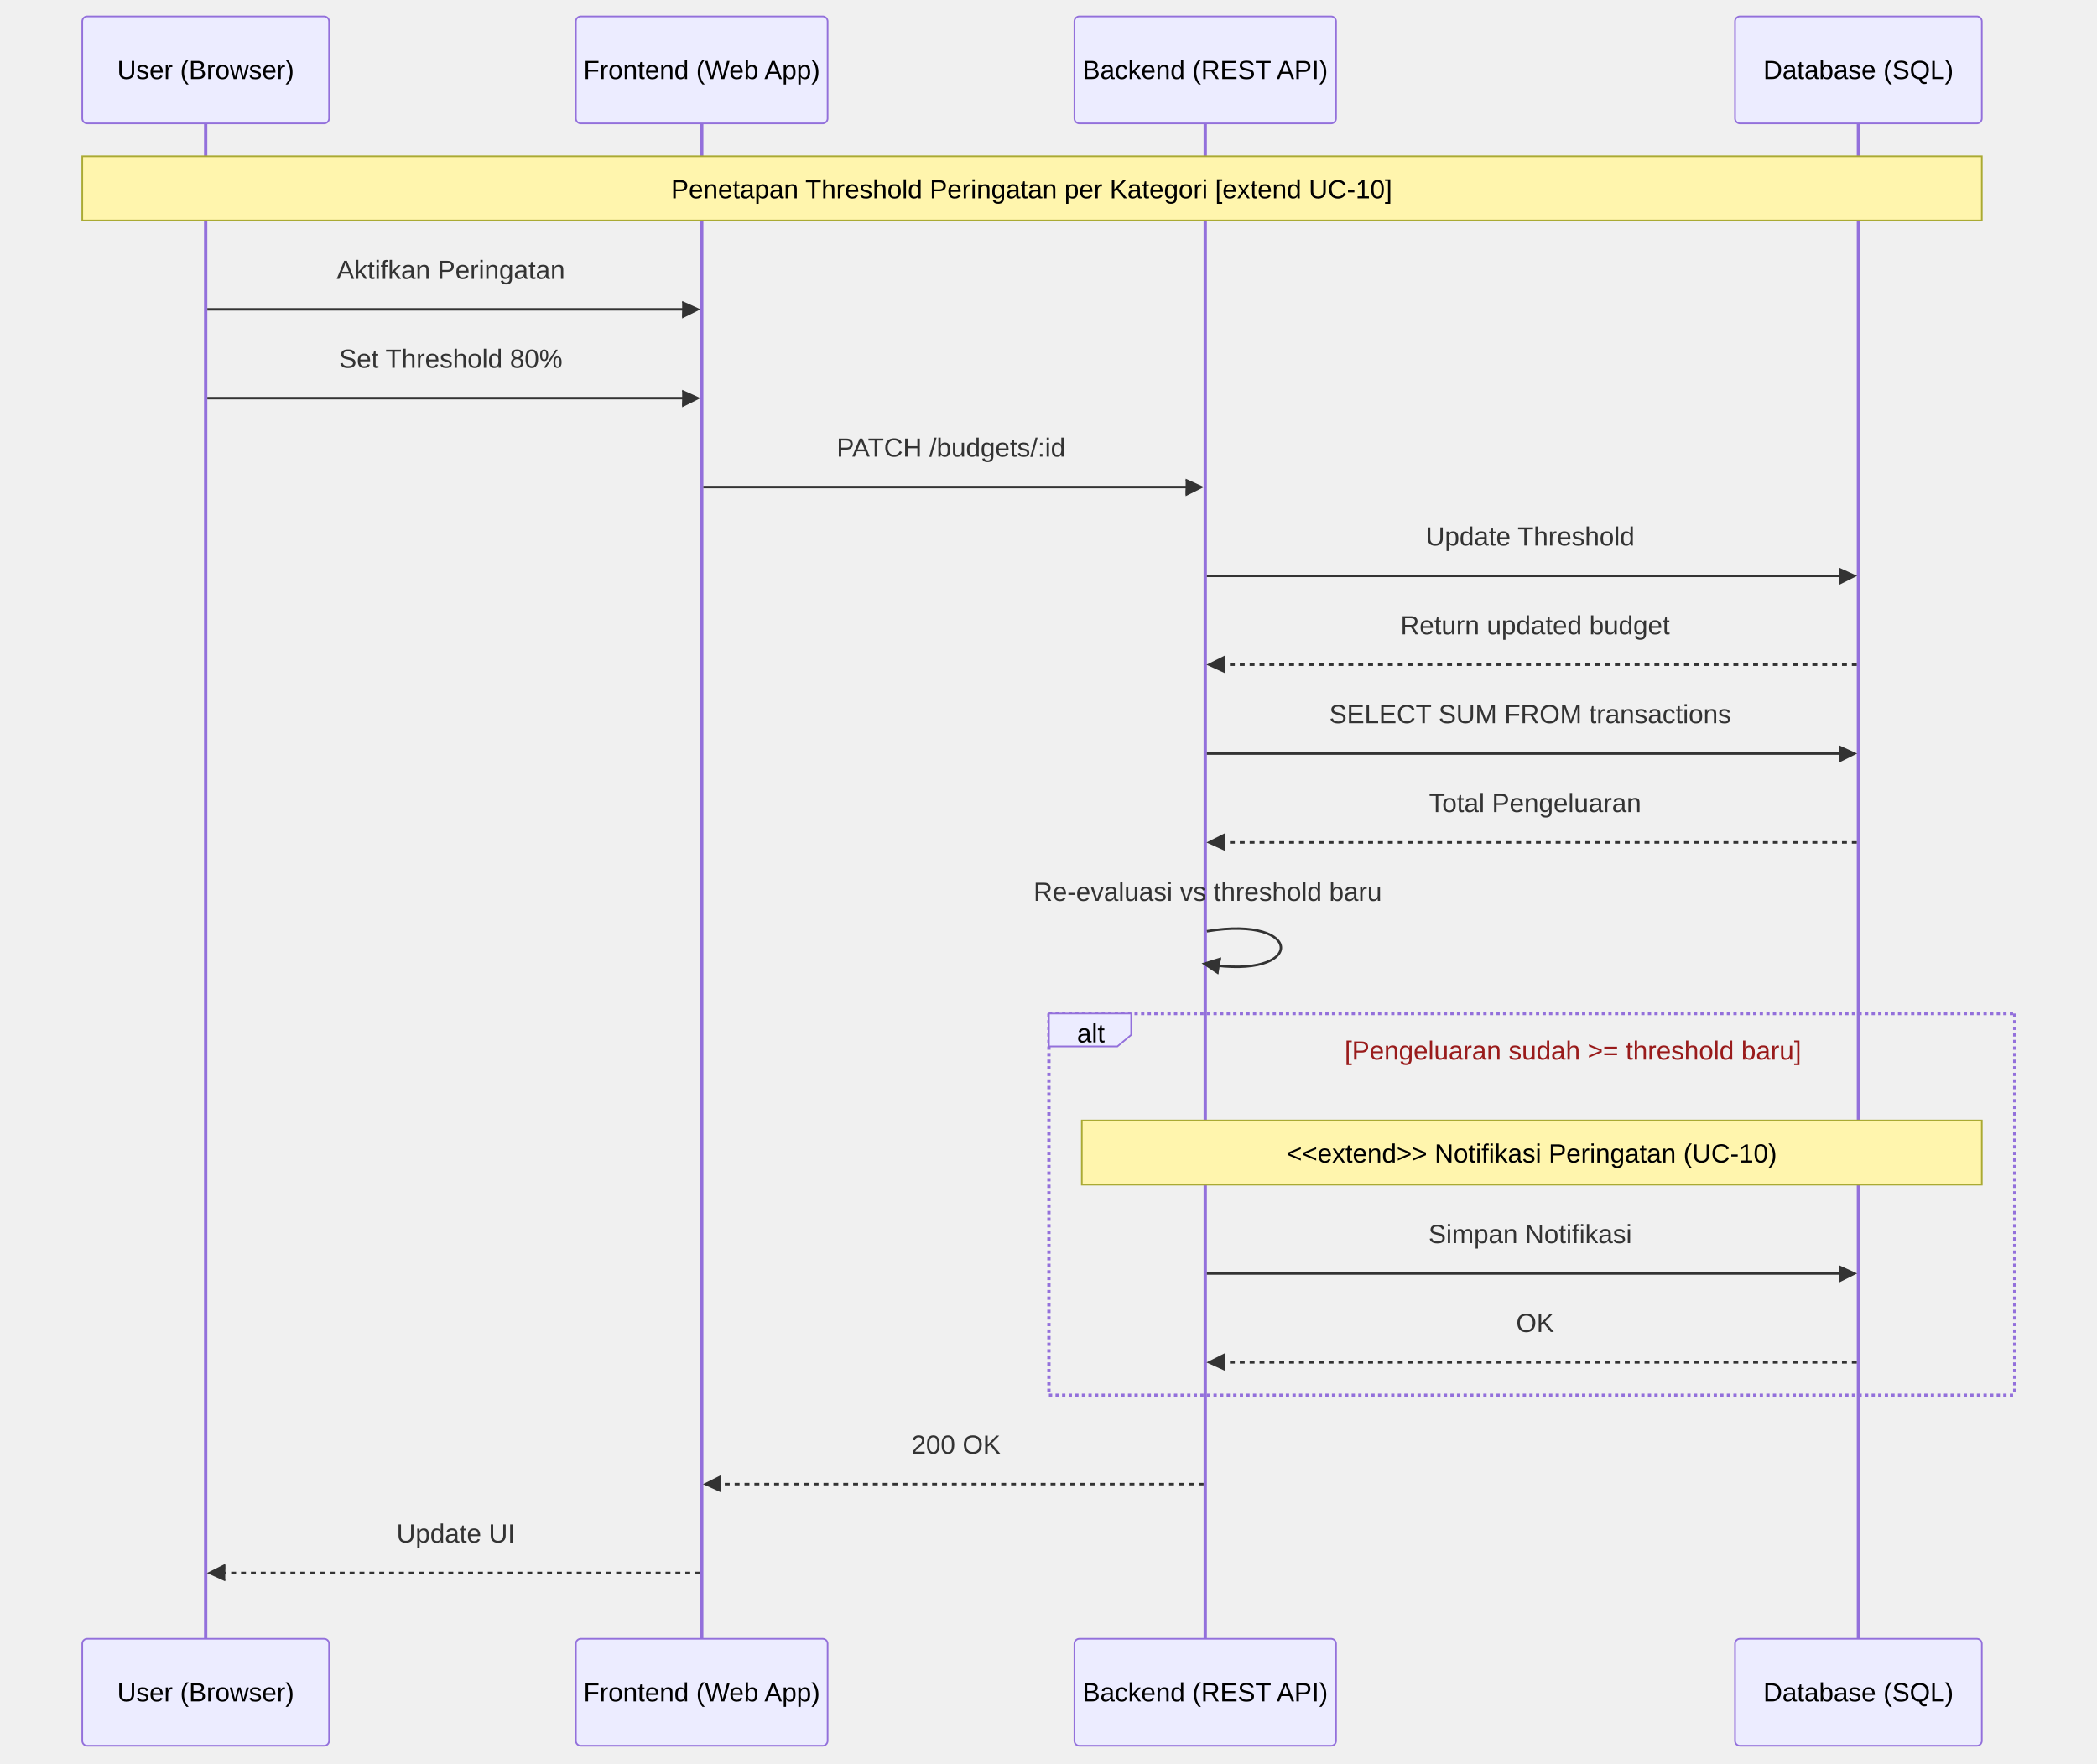
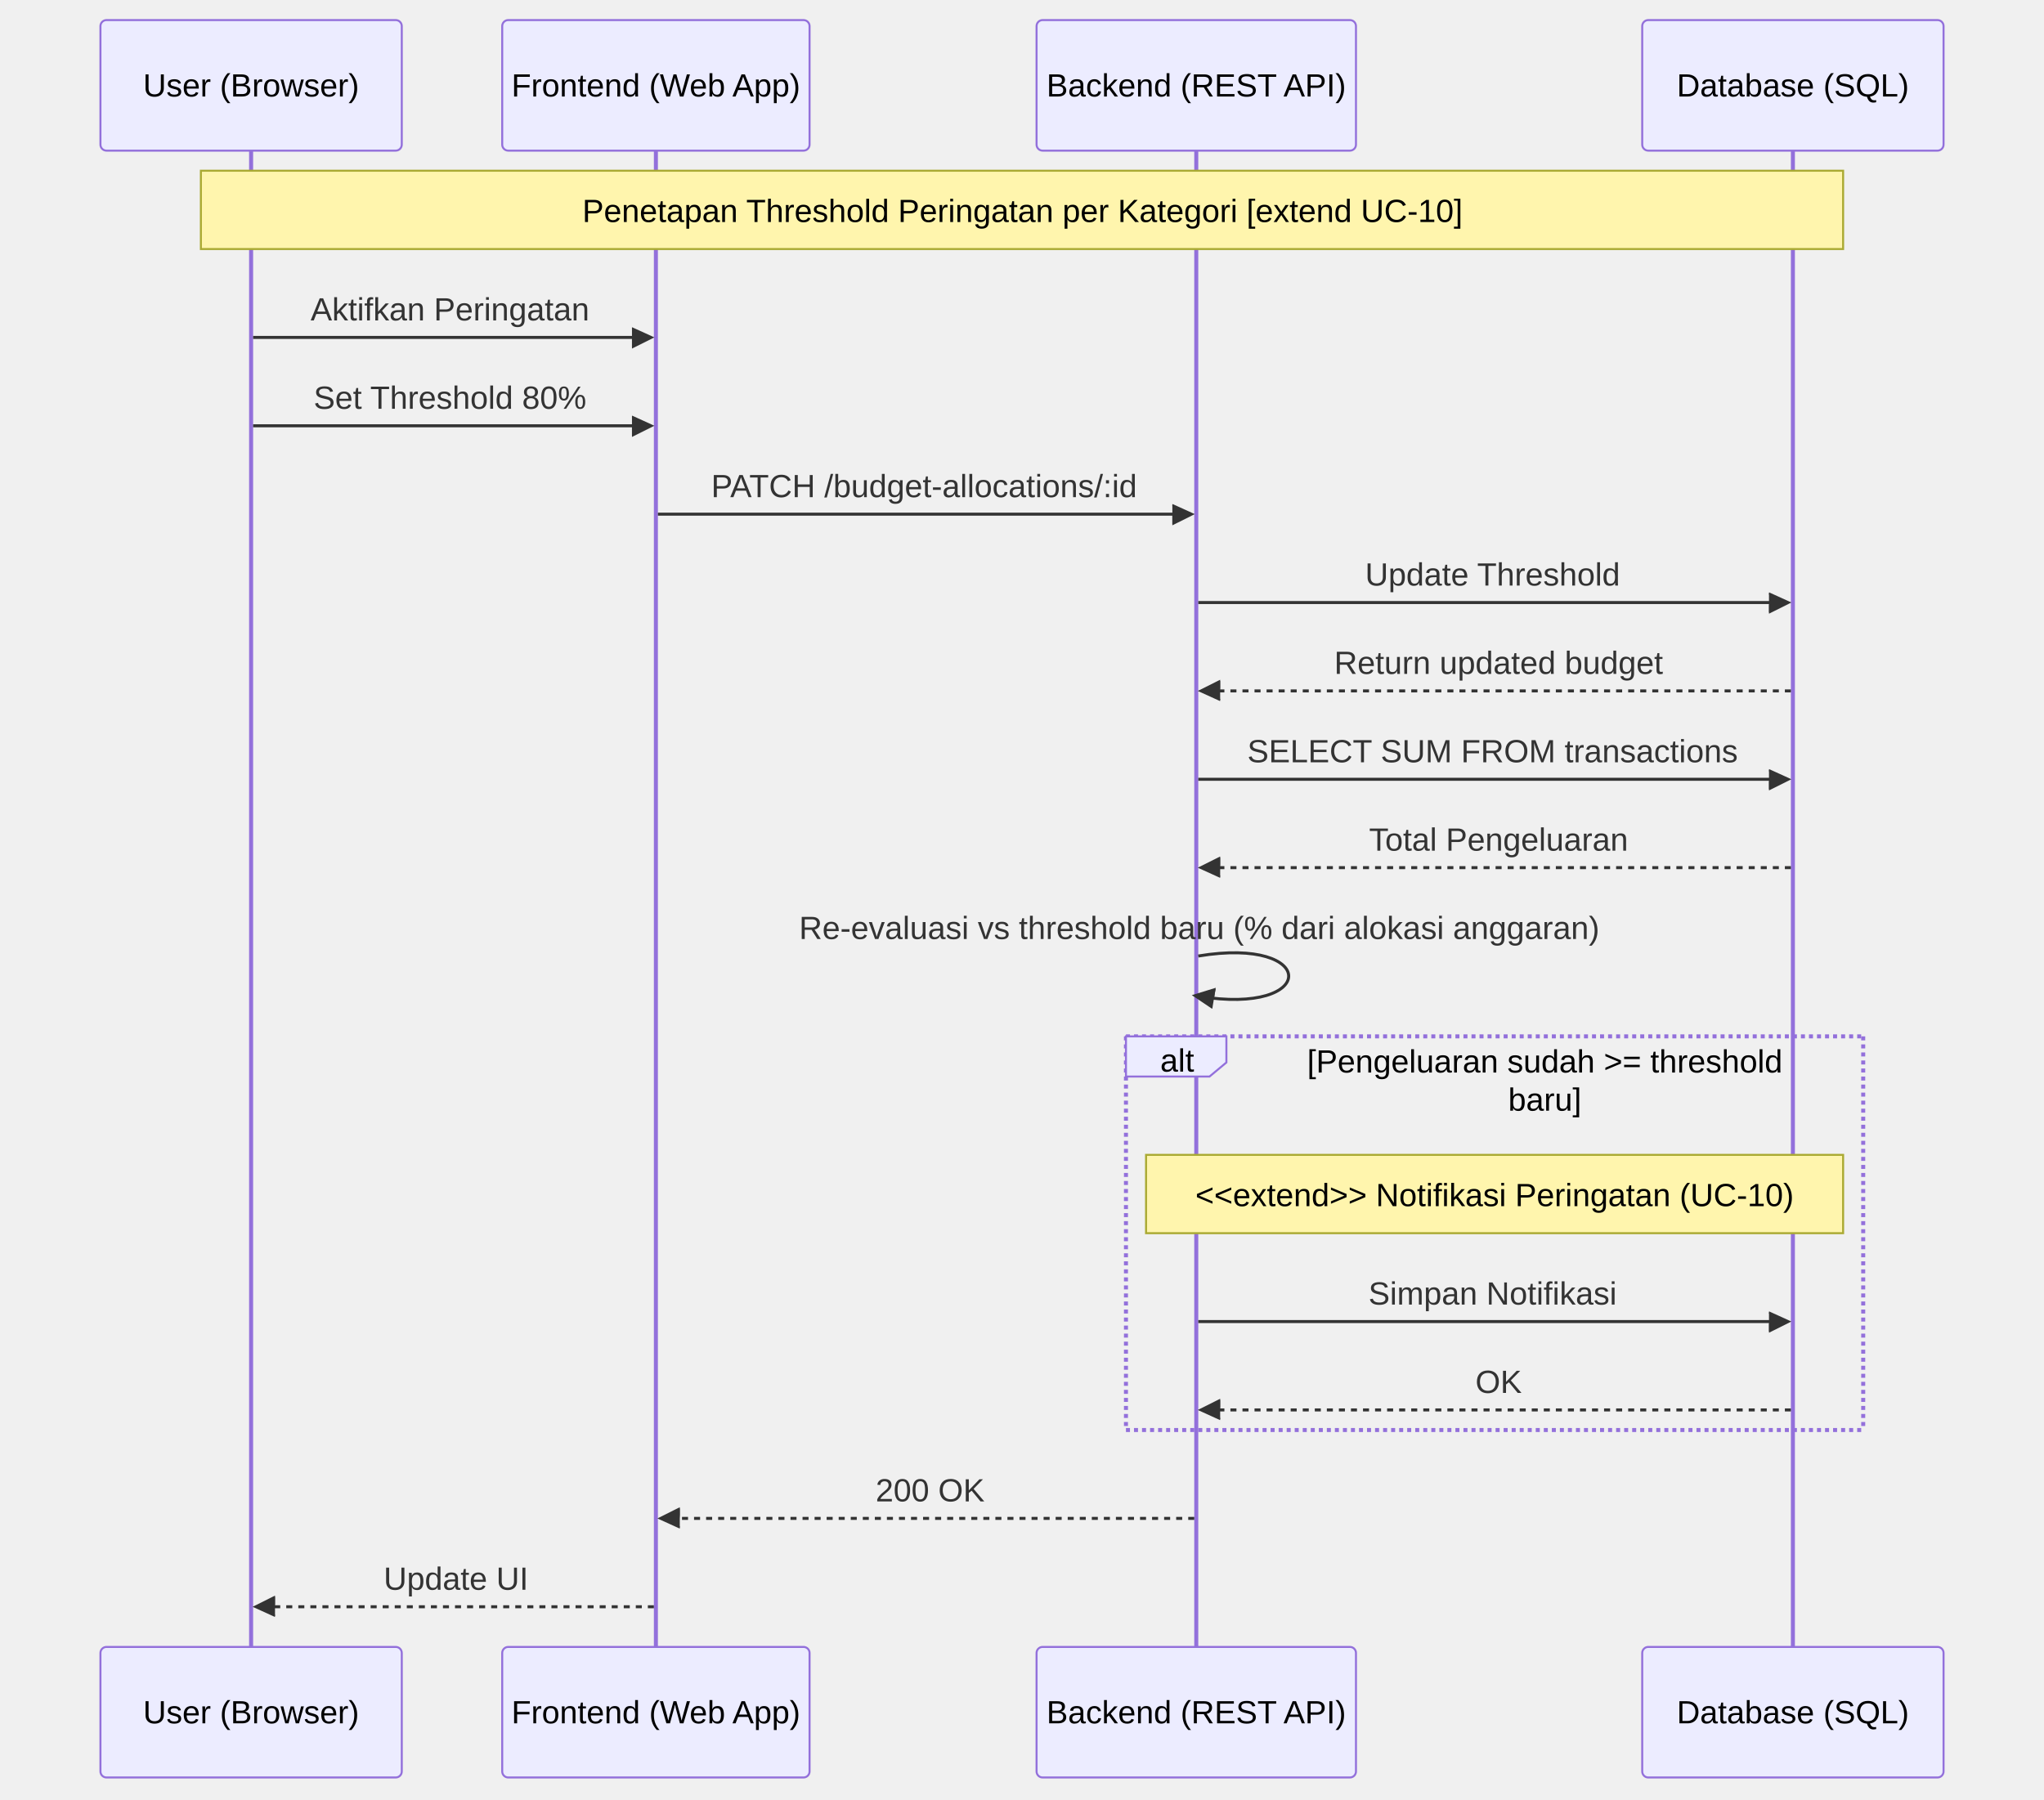
- <svg xmlns="http://www.w3.org/2000/svg" id="my-svg" width="1274.5" style="max-width: 1274.5px; background-color: transparent;" viewBox="-50 -10 1274.5 1072" role="graphics-document document" aria-roledescription="sequence">
+ <svg xmlns="http://www.w3.org/2000/svg" id="my-svg" width="100%" style="max-width: 1017.5px; background-color: transparent;" viewBox="-50 -10 1017.5 896" role="graphics-document document" aria-roledescription="sequence">
  <g>
-     <rect x="1004.5" y="986" fill="#eaeaea" stroke="#666" width="150" height="65" name="DB" rx="3" ry="3" class="actor actor-bottom" />
-     <text x="1079.5" y="1018.5" dominant-baseline="central" alignment-baseline="central" class="actor actor-box" style="text-anchor: middle; font-size: 16px; font-weight: 400;">
-       <tspan x="1079.5" dy="0">Database (SQL)</tspan>
+     <rect x="767.5" y="810" fill="#eaeaea" stroke="#666" width="150" height="65" name="DB" rx="3" ry="3" class="actor actor-bottom" />
+     <text x="842.5" y="842.5" dominant-baseline="central" alignment-baseline="central" class="actor actor-box" style="text-anchor: middle; font-size: 16px; font-weight: 400;">
+       <tspan x="842.5" dy="0">Database (SQL)</tspan>
    </text>
  </g>
  <g>
-     <rect x="603" y="986" fill="#eaeaea" stroke="#666" width="159" height="65" name="Server" rx="3" ry="3" class="actor actor-bottom" />
-     <text x="682.5" y="1018.5" dominant-baseline="central" alignment-baseline="central" class="actor actor-box" style="text-anchor: middle; font-size: 16px; font-weight: 400;">
-       <tspan x="682.5" dy="0">Backend (REST API)</tspan>
+     <rect x="466" y="810" fill="#eaeaea" stroke="#666" width="159" height="65" name="Server" rx="3" ry="3" class="actor actor-bottom" />
+     <text x="545.5" y="842.5" dominant-baseline="central" alignment-baseline="central" class="actor actor-box" style="text-anchor: middle; font-size: 16px; font-weight: 400;">
+       <tspan x="545.5" dy="0">Backend (REST API)</tspan>
    </text>
  </g>
  <g>
-     <rect x="300" y="986" fill="#eaeaea" stroke="#666" width="153" height="65" name="UI" rx="3" ry="3" class="actor actor-bottom" />
-     <text x="376.5" y="1018.5" dominant-baseline="central" alignment-baseline="central" class="actor actor-box" style="text-anchor: middle; font-size: 16px; font-weight: 400;">
-       <tspan x="376.5" dy="0">Frontend (Web App)</tspan>
+     <rect x="200" y="810" fill="#eaeaea" stroke="#666" width="153" height="65" name="UI" rx="3" ry="3" class="actor actor-bottom" />
+     <text x="276.5" y="842.5" dominant-baseline="central" alignment-baseline="central" class="actor actor-box" style="text-anchor: middle; font-size: 16px; font-weight: 400;">
+       <tspan x="276.5" dy="0">Frontend (Web App)</tspan>
    </text>
  </g>
  <g>
-     <rect x="0" y="986" fill="#eaeaea" stroke="#666" width="150" height="65" name="User" rx="3" ry="3" class="actor actor-bottom" />
-     <text x="75" y="1018.5" dominant-baseline="central" alignment-baseline="central" class="actor actor-box" style="text-anchor: middle; font-size: 16px; font-weight: 400;">
+     <rect x="0" y="810" fill="#eaeaea" stroke="#666" width="150" height="65" name="User" rx="3" ry="3" class="actor actor-bottom" />
+     <text x="75" y="842.5" dominant-baseline="central" alignment-baseline="central" class="actor actor-box" style="text-anchor: middle; font-size: 16px; font-weight: 400;">
      <tspan x="75" dy="0">User (Browser)</tspan>
    </text>
  </g>
  <g>
-     <line id="actor3" x1="1079.5" y1="65" x2="1079.5" y2="986" class="actor-line 200" stroke-width="0.5px" stroke="#999" name="DB" data-et="life-line" data-id="DB" />
+     <line id="actor3" x1="842.5" y1="65" x2="842.5" y2="810" class="actor-line 200" stroke-width="0.5px" stroke="#999" name="DB" data-et="life-line" data-id="DB" />
    <g id="root-3" data-et="participant" data-type="participant" data-id="DB">
-       <rect x="1004.5" y="0" fill="#eaeaea" stroke="#666" width="150" height="65" name="DB" rx="3" ry="3" class="actor actor-top" />
-       <text x="1079.5" y="32.5" dominant-baseline="central" alignment-baseline="central" class="actor actor-box" style="text-anchor: middle; font-size: 16px; font-weight: 400;">
-         <tspan x="1079.5" dy="0">Database (SQL)</tspan>
+       <rect x="767.5" y="0" fill="#eaeaea" stroke="#666" width="150" height="65" name="DB" rx="3" ry="3" class="actor actor-top" />
+       <text x="842.5" y="32.5" dominant-baseline="central" alignment-baseline="central" class="actor actor-box" style="text-anchor: middle; font-size: 16px; font-weight: 400;">
+         <tspan x="842.5" dy="0">Database (SQL)</tspan>
      </text>
    </g>
  </g>
  <g>
-     <line id="actor2" x1="682.5" y1="65" x2="682.5" y2="986" class="actor-line 200" stroke-width="0.5px" stroke="#999" name="Server" data-et="life-line" data-id="Server" />
+     <line id="actor2" x1="545.5" y1="65" x2="545.5" y2="810" class="actor-line 200" stroke-width="0.5px" stroke="#999" name="Server" data-et="life-line" data-id="Server" />
    <g id="root-2" data-et="participant" data-type="participant" data-id="Server">
-       <rect x="603" y="0" fill="#eaeaea" stroke="#666" width="159" height="65" name="Server" rx="3" ry="3" class="actor actor-top" />
-       <text x="682.5" y="32.5" dominant-baseline="central" alignment-baseline="central" class="actor actor-box" style="text-anchor: middle; font-size: 16px; font-weight: 400;">
-         <tspan x="682.5" dy="0">Backend (REST API)</tspan>
+       <rect x="466" y="0" fill="#eaeaea" stroke="#666" width="159" height="65" name="Server" rx="3" ry="3" class="actor actor-top" />
+       <text x="545.5" y="32.5" dominant-baseline="central" alignment-baseline="central" class="actor actor-box" style="text-anchor: middle; font-size: 16px; font-weight: 400;">
+         <tspan x="545.5" dy="0">Backend (REST API)</tspan>
      </text>
    </g>
  </g>
  <g>
-     <line id="actor1" x1="376.5" y1="65" x2="376.5" y2="986" class="actor-line 200" stroke-width="0.5px" stroke="#999" name="UI" data-et="life-line" data-id="UI" />
+     <line id="actor1" x1="276.5" y1="65" x2="276.5" y2="810" class="actor-line 200" stroke-width="0.5px" stroke="#999" name="UI" data-et="life-line" data-id="UI" />
    <g id="root-1" data-et="participant" data-type="participant" data-id="UI">
-       <rect x="300" y="0" fill="#eaeaea" stroke="#666" width="153" height="65" name="UI" rx="3" ry="3" class="actor actor-top" />
-       <text x="376.5" y="32.5" dominant-baseline="central" alignment-baseline="central" class="actor actor-box" style="text-anchor: middle; font-size: 16px; font-weight: 400;">
-         <tspan x="376.5" dy="0">Frontend (Web App)</tspan>
+       <rect x="200" y="0" fill="#eaeaea" stroke="#666" width="153" height="65" name="UI" rx="3" ry="3" class="actor actor-top" />
+       <text x="276.5" y="32.5" dominant-baseline="central" alignment-baseline="central" class="actor actor-box" style="text-anchor: middle; font-size: 16px; font-weight: 400;">
+         <tspan x="276.5" dy="0">Frontend (Web App)</tspan>
      </text>
    </g>
  </g>
  <g>
-     <line id="actor0" x1="75" y1="65" x2="75" y2="986" class="actor-line 200" stroke-width="0.5px" stroke="#999" name="User" data-et="life-line" data-id="User" />
+     <line id="actor0" x1="75" y1="65" x2="75" y2="810" class="actor-line 200" stroke-width="0.5px" stroke="#999" name="User" data-et="life-line" data-id="User" />
    <g id="root-0" data-et="participant" data-type="participant" data-id="User">
      <rect x="0" y="0" fill="#eaeaea" stroke="#666" width="150" height="65" name="User" rx="3" ry="3" class="actor actor-top" />
      <text x="75" y="32.5" dominant-baseline="central" alignment-baseline="central" class="actor actor-box" style="text-anchor: middle; font-size: 16px; font-weight: 400;">
        <tspan x="75" dy="0">User (Browser)</tspan>
      </text>
    </g>
  </g>
-   <style>#my-svg{font-family:"trebuchet ms",verdana,arial,sans-serif;font-size:16px;fill:#333;}@keyframes edge-animation-frame{from{stroke-dashoffset:0;}}@keyframes dash{to{stroke-dashoffset:0;}}#my-svg .edge-animation-slow{stroke-dasharray:9,5!important;stroke-dashoffset:900;animation:dash 50s linear infinite;stroke-linecap:round;}#my-svg .edge-animation-fast{stroke-dasharray:9,5!important;stroke-dashoffset:900;animation:dash 20s linear infinite;stroke-linecap:round;}#my-svg .error-icon{fill:#552222;}#my-svg .error-text{fill:#552222;stroke:#552222;}#my-svg .edge-thickness-normal{stroke-width:1px;}#my-svg .edge-thickness-thick{stroke-width:3.5px;}#my-svg .edge-pattern-solid{stroke-dasharray:0;}#my-svg .edge-thickness-invisible{stroke-width:0;fill:none;}#my-svg .edge-pattern-dashed{stroke-dasharray:3;}#my-svg .edge-pattern-dotted{stroke-dasharray:2;}#my-svg .marker{fill:#333333;stroke:#333333;}#my-svg .marker.cross{stroke:#333333;}#my-svg svg{font-family:"trebuchet ms",verdana,arial,sans-serif;font-size:16px;}#my-svg p{margin:0;}#my-svg .actor{stroke:#9370DB;fill:#ECECFF;stroke-width:1;}#my-svg rect.actor.outer-path[data-look="neo"]{filter:drop-shadow(1px 2px 2px rgba(185, 185, 185, 1));}#my-svg rect.note[data-look="neo"]{stroke:#aaaa33;fill:#fff5ad;filter:drop-shadow(1px 2px 2px rgba(185, 185, 185, 1));}#my-svg text.actor&gt;tspan{fill:black;stroke:none;}#my-svg .actor-line{stroke:#9370DB;}#my-svg .innerArc{stroke-width:1.5;stroke-dasharray:none;}#my-svg .messageLine0{stroke-width:1.5;stroke-dasharray:none;stroke:#333;}#my-svg .messageLine1{stroke-width:1.5;stroke-dasharray:2,2;stroke:#333;}#my-svg [id$="-arrowhead"] path{fill:#333;stroke:#333;}#my-svg .sequenceNumber{fill:white;}#my-svg [id$="-sequencenumber"]{fill:#333;}#my-svg [id$="-crosshead"] path{fill:#333;stroke:#333;}#my-svg .messageText{fill:#333;stroke:none;}#my-svg .labelBox{stroke:#9370DB;fill:#ECECFF;filter:none;}#my-svg .labelText,#my-svg .labelText&gt;tspan{fill:black;stroke:none;}#my-svg .loopText,#my-svg .loopText&gt;tspan{fill:#991b1b;stroke:none;}#my-svg .loopLine{stroke-width:2px;stroke-dasharray:2,2;stroke:#9370DB;fill:#9370DB;}#my-svg .note{stroke:#aaaa33;fill:#fff5ad;}#my-svg .noteText,#my-svg .noteText&gt;tspan{fill:black;stroke:none;font-weight:normal;}#my-svg .activation0{fill:#f4f4f4;stroke:#666;}#my-svg .activation1{fill:#f4f4f4;stroke:#666;}#my-svg .activation2{fill:#f4f4f4;stroke:#666;}#my-svg .actorPopupMenu{position:absolute;}#my-svg .actorPopupMenuPanel{position:absolute;fill:#ECECFF;box-shadow:0px 8px 16px 0px rgba(0,0,0,0.2);filter:drop-shadow(3px 5px 2px rgb(0 0 0 / 0.4));}#my-svg .actor-man circle,#my-svg line{fill:#ECECFF;stroke-width:2px;}#my-svg g rect.rect{filter:drop-shadow(1px 2px 2px rgba(185, 185, 185, 1));stroke:#9370DB;}#my-svg .node .neo-node{stroke:#9370DB;}#my-svg [data-look="neo"].node rect,#my-svg [data-look="neo"].cluster rect,#my-svg [data-look="neo"].node polygon{stroke:#9370DB;filter:drop-shadow(1px 2px 2px rgba(185, 185, 185, 1));}#my-svg [data-look="neo"].node path{stroke:#9370DB;stroke-width:1px;}#my-svg [data-look="neo"].node .outer-path{filter:drop-shadow(1px 2px 2px rgba(185, 185, 185, 1));}#my-svg [data-look="neo"].node .neo-line path{stroke:#9370DB;filter:none;}#my-svg [data-look="neo"].node circle{stroke:#9370DB;filter:drop-shadow(1px 2px 2px rgba(185, 185, 185, 1));}#my-svg [data-look="neo"].node circle .state-start{fill:#000000;}#my-svg [data-look="neo"].icon-shape .icon{fill:#9370DB;filter:drop-shadow(1px 2px 2px rgba(185, 185, 185, 1));}#my-svg [data-look="neo"].icon-shape .icon-neo path{stroke:#9370DB;filter:drop-shadow(1px 2px 2px rgba(185, 185, 185, 1));}#my-svg :root{--mermaid-font-family:"trebuchet ms",verdana,arial,sans-serif;}</style>
+   <style>#my-svg{font-family:"trebuchet ms",verdana,arial,sans-serif;font-size:16px;fill:#333;}@keyframes edge-animation-frame{from{stroke-dashoffset:0;}}@keyframes dash{to{stroke-dashoffset:0;}}#my-svg .edge-animation-slow{stroke-dasharray:9,5!important;stroke-dashoffset:900;animation:dash 50s linear infinite;stroke-linecap:round;}#my-svg .edge-animation-fast{stroke-dasharray:9,5!important;stroke-dashoffset:900;animation:dash 20s linear infinite;stroke-linecap:round;}#my-svg .error-icon{fill:#552222;}#my-svg .error-text{fill:#552222;stroke:#552222;}#my-svg .edge-thickness-normal{stroke-width:1px;}#my-svg .edge-thickness-thick{stroke-width:3.5px;}#my-svg .edge-pattern-solid{stroke-dasharray:0;}#my-svg .edge-thickness-invisible{stroke-width:0;fill:none;}#my-svg .edge-pattern-dashed{stroke-dasharray:3;}#my-svg .edge-pattern-dotted{stroke-dasharray:2;}#my-svg .marker{fill:#333333;stroke:#333333;}#my-svg .marker.cross{stroke:#333333;}#my-svg svg{font-family:"trebuchet ms",verdana,arial,sans-serif;font-size:16px;}#my-svg p{margin:0;}#my-svg .actor{stroke:#9370DB;fill:#ECECFF;stroke-width:1;}#my-svg rect.actor.outer-path[data-look="neo"]{filter:drop-shadow(1px 2px 2px rgba(185, 185, 185, 1));}#my-svg rect.note[data-look="neo"]{stroke:#aaaa33;fill:#fff5ad;filter:drop-shadow(1px 2px 2px rgba(185, 185, 185, 1));}#my-svg text.actor&gt;tspan{fill:black;stroke:none;}#my-svg .actor-line{stroke:#9370DB;}#my-svg .innerArc{stroke-width:1.5;stroke-dasharray:none;}#my-svg .messageLine0{stroke-width:1.5;stroke-dasharray:none;stroke:#333;}#my-svg .messageLine1{stroke-width:1.5;stroke-dasharray:2,2;stroke:#333;}#my-svg [id$="-arrowhead"] path{fill:#333;stroke:#333;}#my-svg .sequenceNumber{fill:white;}#my-svg [id$="-sequencenumber"]{fill:#333;}#my-svg [id$="-crosshead"] path{fill:#333;stroke:#333;}#my-svg .messageText{fill:#333;stroke:none;}#my-svg .labelBox{stroke:#9370DB;fill:#ECECFF;filter:none;}#my-svg .labelText,#my-svg .labelText&gt;tspan{fill:black;stroke:none;}#my-svg .loopText,#my-svg .loopText&gt;tspan{fill:black;stroke:none;}#my-svg .loopLine{stroke-width:2px;stroke-dasharray:2,2;stroke:#9370DB;fill:#9370DB;}#my-svg .note{stroke:#aaaa33;fill:#fff5ad;}#my-svg .noteText,#my-svg .noteText&gt;tspan{fill:black;stroke:none;font-weight:normal;}#my-svg .activation0{fill:#f4f4f4;stroke:#666;}#my-svg .activation1{fill:#f4f4f4;stroke:#666;}#my-svg .activation2{fill:#f4f4f4;stroke:#666;}#my-svg .actorPopupMenu{position:absolute;}#my-svg .actorPopupMenuPanel{position:absolute;fill:#ECECFF;box-shadow:0px 8px 16px 0px rgba(0,0,0,0.2);filter:drop-shadow(3px 5px 2px rgb(0 0 0 / 0.4));}#my-svg .actor-man circle,#my-svg line{fill:#ECECFF;stroke-width:2px;}#my-svg g rect.rect{filter:drop-shadow(1px 2px 2px rgba(185, 185, 185, 1));stroke:#9370DB;}#my-svg .node .neo-node{stroke:#9370DB;}#my-svg [data-look="neo"].node rect,#my-svg [data-look="neo"].cluster rect,#my-svg [data-look="neo"].node polygon{stroke:#9370DB;filter:drop-shadow(1px 2px 2px rgba(185, 185, 185, 1));}#my-svg [data-look="neo"].node path{stroke:#9370DB;stroke-width:1px;}#my-svg [data-look="neo"].node .outer-path{filter:drop-shadow(1px 2px 2px rgba(185, 185, 185, 1));}#my-svg [data-look="neo"].node .neo-line path{stroke:#9370DB;filter:none;}#my-svg [data-look="neo"].node circle{stroke:#9370DB;filter:drop-shadow(1px 2px 2px rgba(185, 185, 185, 1));}#my-svg [data-look="neo"].node circle .state-start{fill:#000000;}#my-svg [data-look="neo"].icon-shape .icon{fill:#9370DB;filter:drop-shadow(1px 2px 2px rgba(185, 185, 185, 1));}#my-svg [data-look="neo"].icon-shape .icon-neo path{stroke:#9370DB;filter:drop-shadow(1px 2px 2px rgba(185, 185, 185, 1));}#my-svg :root{--mermaid-font-family:"trebuchet ms",verdana,arial,sans-serif;}</style>
  <g />
  <defs>
    <symbol id="my-svg-computer" width="24" height="24">
      <path transform="scale(.5)" d="M2 2v13h20v-13h-20zm18 11h-16v-9h16v9zm-10.228 6l.466-1h3.524l.467 1h-4.457zm14.228 3h-24l2-6h2.104l-1.33 4h18.45l-1.297-4h2.073l2 6zm-5-10h-14v-7h14v7z" />
    </symbol>
  </defs>
  <defs>
    <symbol id="my-svg-database" fill-rule="evenodd" clip-rule="evenodd">
      <path transform="scale(.5)" d="M12.258.001l.256.004.255.005.253.008.251.01.249.012.247.015.246.016.242.019.241.02.239.023.236.024.233.027.231.028.229.031.225.032.223.034.22.036.217.038.214.04.211.041.208.043.205.045.201.046.198.048.194.05.191.051.187.053.183.054.18.056.175.057.172.059.168.06.163.061.16.063.155.064.15.066.074.033.073.033.071.034.07.034.069.035.068.035.067.035.066.035.064.036.064.036.062.036.06.036.06.037.058.037.058.037.055.038.055.038.053.038.052.038.051.039.05.039.048.039.047.039.045.04.044.04.043.04.041.04.04.041.039.041.037.041.036.041.034.041.033.042.032.042.03.042.029.042.027.042.026.043.024.043.023.043.021.043.02.043.018.044.017.043.015.044.013.044.012.044.011.045.009.044.007.045.006.045.004.045.002.045.001.045v17l-.001.045-.002.045-.004.045-.006.045-.007.045-.009.044-.011.045-.012.044-.013.044-.015.044-.017.043-.018.044-.02.043-.021.043-.023.043-.024.043-.026.043-.027.042-.029.042-.03.042-.032.042-.033.042-.034.041-.036.041-.037.041-.039.041-.04.041-.041.04-.043.04-.044.04-.045.04-.047.039-.048.039-.05.039-.051.039-.052.038-.053.038-.055.038-.055.038-.058.037-.058.037-.06.037-.06.036-.062.036-.064.036-.064.036-.066.035-.067.035-.068.035-.069.035-.07.034-.071.034-.073.033-.074.033-.15.066-.155.064-.16.063-.163.061-.168.06-.172.059-.175.057-.18.056-.183.054-.187.053-.191.051-.194.05-.198.048-.201.046-.205.045-.208.043-.211.041-.214.04-.217.038-.22.036-.223.034-.225.032-.229.031-.231.028-.233.027-.236.024-.239.023-.241.02-.242.019-.246.016-.247.015-.249.012-.251.01-.253.008-.255.005-.256.004-.258.001-.258-.001-.256-.004-.255-.005-.253-.008-.251-.01-.249-.012-.247-.015-.245-.016-.243-.019-.241-.02-.238-.023-.236-.024-.234-.027-.231-.028-.228-.031-.226-.032-.223-.034-.22-.036-.217-.038-.214-.04-.211-.041-.208-.043-.204-.045-.201-.046-.198-.048-.195-.05-.19-.051-.187-.053-.184-.054-.179-.056-.176-.057-.172-.059-.167-.06-.164-.061-.159-.063-.155-.064-.151-.066-.074-.033-.072-.033-.072-.034-.07-.034-.069-.035-.068-.035-.067-.035-.066-.035-.064-.036-.063-.036-.062-.036-.061-.036-.06-.037-.058-.037-.057-.037-.056-.038-.055-.038-.053-.038-.052-.038-.051-.039-.049-.039-.049-.039-.046-.039-.046-.04-.044-.04-.043-.04-.041-.04-.04-.041-.039-.041-.037-.041-.036-.041-.034-.041-.033-.042-.032-.042-.03-.042-.029-.042-.027-.042-.026-.043-.024-.043-.023-.043-.021-.043-.02-.043-.018-.044-.017-.043-.015-.044-.013-.044-.012-.044-.011-.045-.009-.044-.007-.045-.006-.045-.004-.045-.002-.045-.001-.045v-17l.001-.045.002-.045.004-.045.006-.045.007-.045.009-.044.011-.045.012-.044.013-.044.015-.044.017-.043.018-.044.02-.043.021-.043.023-.043.024-.043.026-.043.027-.042.029-.042.03-.042.032-.042.033-.042.034-.041.036-.041.037-.041.039-.041.04-.041.041-.04.043-.04.044-.04.046-.04.046-.039.049-.039.049-.039.051-.039.052-.038.053-.038.055-.038.056-.038.057-.037.058-.037.06-.037.061-.036.062-.036.063-.036.064-.036.066-.035.067-.035.068-.035.069-.035.07-.034.072-.034.072-.033.074-.033.151-.066.155-.064.159-.063.164-.061.167-.06.172-.059.176-.057.179-.056.184-.054.187-.053.19-.051.195-.05.198-.048.201-.046.204-.045.208-.043.211-.041.214-.04.217-.038.22-.036.223-.034.226-.032.228-.031.231-.028.234-.027.236-.024.238-.023.241-.02.243-.019.245-.016.247-.015.249-.012.251-.01.253-.008.255-.005.256-.004.258-.001.258.001zm-9.258 20.499v.01l.001.021.003.021.004.022.005.021.006.022.007.022.009.023.01.022.011.023.012.023.013.023.015.023.016.024.017.023.018.024.019.024.021.024.022.025.023.024.024.025.052.049.056.05.061.051.066.051.07.051.075.051.079.052.084.052.088.052.092.052.097.052.102.051.105.052.11.052.114.051.119.051.123.051.127.05.131.05.135.05.139.048.144.049.147.047.152.047.155.047.16.045.163.045.167.043.171.043.176.041.178.041.183.039.187.039.19.037.194.035.197.035.202.033.204.031.209.03.212.029.216.027.219.025.222.024.226.021.23.02.233.018.236.016.24.015.243.012.246.01.249.008.253.005.256.004.259.001.26-.001.257-.004.254-.005.25-.008.247-.011.244-.012.241-.014.237-.016.233-.018.231-.021.226-.021.224-.024.22-.026.216-.027.212-.028.21-.031.205-.031.202-.034.198-.034.194-.036.191-.037.187-.039.183-.04.179-.04.175-.042.172-.043.168-.044.163-.045.16-.046.155-.046.152-.047.148-.048.143-.049.139-.049.136-.05.131-.05.126-.05.123-.051.118-.052.114-.051.11-.052.106-.052.101-.052.096-.052.092-.052.088-.053.083-.051.079-.052.074-.052.07-.051.065-.051.06-.051.056-.05.051-.05.023-.024.023-.025.021-.024.02-.024.019-.024.018-.024.017-.024.015-.023.014-.024.013-.023.012-.023.01-.023.01-.022.008-.022.006-.022.006-.022.004-.022.004-.021.001-.021.001-.021v-4.127l-.077.055-.08.053-.083.054-.085.053-.087.052-.09.052-.093.051-.095.05-.097.05-.1.049-.102.049-.105.048-.106.047-.109.047-.111.046-.114.045-.115.045-.118.044-.12.043-.122.042-.124.042-.126.041-.128.04-.13.04-.132.038-.134.038-.135.037-.138.037-.139.035-.142.035-.143.034-.144.033-.147.032-.148.031-.15.03-.151.03-.153.029-.154.027-.156.027-.158.026-.159.025-.161.024-.162.023-.163.022-.165.021-.166.02-.167.019-.169.018-.169.017-.171.016-.173.015-.173.014-.175.013-.175.012-.177.011-.178.01-.179.008-.179.008-.181.006-.182.005-.182.004-.184.003-.184.002h-.37l-.184-.002-.184-.003-.182-.004-.182-.005-.181-.006-.179-.008-.179-.008-.178-.01-.176-.011-.176-.012-.175-.013-.173-.014-.172-.015-.171-.016-.17-.017-.169-.018-.167-.019-.166-.02-.165-.021-.163-.022-.162-.023-.161-.024-.159-.025-.157-.026-.156-.027-.155-.027-.153-.029-.151-.03-.15-.03-.148-.031-.146-.032-.145-.033-.143-.034-.141-.035-.14-.035-.137-.037-.136-.037-.134-.038-.132-.038-.13-.04-.128-.04-.126-.041-.124-.042-.122-.042-.12-.044-.117-.043-.116-.045-.113-.045-.112-.046-.109-.047-.106-.047-.105-.048-.102-.049-.1-.049-.097-.05-.095-.05-.093-.052-.09-.051-.087-.052-.085-.053-.083-.054-.08-.054-.077-.054v4.127zm0-5.654v.011l.001.021.003.021.004.021.005.022.006.022.007.022.009.022.01.022.011.023.012.023.013.023.015.024.016.023.017.024.018.024.019.024.021.024.022.024.023.025.024.024.052.05.056.05.061.05.066.051.07.051.075.052.079.051.084.052.088.052.092.052.097.052.102.052.105.052.11.051.114.051.119.052.123.05.127.051.131.05.135.049.139.049.144.048.147.048.152.047.155.046.16.045.163.045.167.044.171.042.176.042.178.04.183.04.187.038.19.037.194.036.197.034.202.033.204.032.209.03.212.028.216.027.219.025.222.024.226.022.23.02.233.018.236.016.24.014.243.012.246.01.249.008.253.006.256.003.259.001.26-.001.257-.003.254-.006.25-.008.247-.01.244-.012.241-.015.237-.016.233-.018.231-.02.226-.022.224-.024.22-.025.216-.027.212-.029.21-.03.205-.032.202-.033.198-.035.194-.036.191-.037.187-.039.183-.039.179-.041.175-.042.172-.043.168-.044.163-.045.16-.045.155-.047.152-.047.148-.048.143-.048.139-.05.136-.049.131-.05.126-.051.123-.051.118-.051.114-.052.11-.052.106-.052.101-.052.096-.052.092-.052.088-.052.083-.052.079-.052.074-.051.07-.052.065-.051.06-.05.056-.051.051-.049.023-.025.023-.024.021-.025.02-.024.019-.024.018-.024.017-.024.015-.023.014-.023.013-.024.012-.022.01-.023.01-.023.008-.022.006-.022.006-.022.004-.021.004-.022.001-.021.001-.021v-4.139l-.077.054-.08.054-.083.054-.085.052-.087.053-.09.051-.093.051-.095.051-.097.05-.1.049-.102.049-.105.048-.106.047-.109.047-.111.046-.114.045-.115.044-.118.044-.12.044-.122.042-.124.042-.126.041-.128.04-.13.039-.132.039-.134.038-.135.037-.138.036-.139.036-.142.035-.143.033-.144.033-.147.033-.148.031-.15.03-.151.03-.153.028-.154.028-.156.027-.158.026-.159.025-.161.024-.162.023-.163.022-.165.021-.166.02-.167.019-.169.018-.169.017-.171.016-.173.015-.173.014-.175.013-.175.012-.177.011-.178.009-.179.009-.179.007-.181.007-.182.005-.182.004-.184.003-.184.002h-.37l-.184-.002-.184-.003-.182-.004-.182-.005-.181-.007-.179-.007-.179-.009-.178-.009-.176-.011-.176-.012-.175-.013-.173-.014-.172-.015-.171-.016-.17-.017-.169-.018-.167-.019-.166-.02-.165-.021-.163-.022-.162-.023-.161-.024-.159-.025-.157-.026-.156-.027-.155-.028-.153-.028-.151-.03-.15-.03-.148-.031-.146-.033-.145-.033-.143-.033-.141-.035-.14-.036-.137-.036-.136-.037-.134-.038-.132-.039-.13-.039-.128-.04-.126-.041-.124-.042-.122-.043-.12-.043-.117-.044-.116-.044-.113-.046-.112-.046-.109-.046-.106-.047-.105-.048-.102-.049-.1-.049-.097-.05-.095-.051-.093-.051-.09-.051-.087-.053-.085-.052-.083-.054-.08-.054-.077-.054v4.139zm0-5.666v.011l.001.02.003.022.004.021.005.022.006.021.007.022.009.023.01.022.011.023.012.023.013.023.015.023.016.024.017.024.018.023.019.024.021.025.022.024.023.024.024.025.052.05.056.05.061.05.066.051.07.051.075.052.079.051.084.052.088.052.092.052.097.052.102.052.105.051.11.052.114.051.119.051.123.051.127.05.131.05.135.05.139.049.144.048.147.048.152.047.155.046.16.045.163.045.167.043.171.043.176.042.178.04.183.04.187.038.19.037.194.036.197.034.202.033.204.032.209.03.212.028.216.027.219.025.222.024.226.021.23.02.233.018.236.017.24.014.243.012.246.01.249.008.253.006.256.003.259.001.26-.001.257-.003.254-.006.25-.008.247-.01.244-.013.241-.014.237-.016.233-.018.231-.02.226-.022.224-.024.22-.025.216-.027.212-.029.21-.03.205-.032.202-.033.198-.035.194-.036.191-.037.187-.039.183-.039.179-.041.175-.042.172-.043.168-.044.163-.045.16-.045.155-.047.152-.047.148-.048.143-.049.139-.049.136-.049.131-.051.126-.05.123-.051.118-.052.114-.051.11-.052.106-.052.101-.052.096-.052.092-.052.088-.052.083-.052.079-.052.074-.052.07-.051.065-.051.06-.051.056-.05.051-.049.023-.025.023-.025.021-.024.02-.024.019-.024.018-.024.017-.024.015-.023.014-.024.013-.023.012-.023.01-.022.01-.023.008-.022.006-.022.006-.022.004-.022.004-.021.001-.021.001-.021v-4.153l-.077.054-.08.054-.083.053-.085.053-.087.053-.09.051-.093.051-.095.051-.097.05-.1.049-.102.048-.105.048-.106.048-.109.046-.111.046-.114.046-.115.044-.118.044-.12.043-.122.043-.124.042-.126.041-.128.04-.13.039-.132.039-.134.038-.135.037-.138.036-.139.036-.142.034-.143.034-.144.033-.147.032-.148.032-.15.03-.151.03-.153.028-.154.028-.156.027-.158.026-.159.024-.161.024-.162.023-.163.023-.165.021-.166.02-.167.019-.169.018-.169.017-.171.016-.173.015-.173.014-.175.013-.175.012-.177.01-.178.01-.179.009-.179.007-.181.006-.182.006-.182.004-.184.003-.184.001-.185.001-.185-.001-.184-.001-.184-.003-.182-.004-.182-.006-.181-.006-.179-.007-.179-.009-.178-.01-.176-.01-.176-.012-.175-.013-.173-.014-.172-.015-.171-.016-.17-.017-.169-.018-.167-.019-.166-.02-.165-.021-.163-.023-.162-.023-.161-.024-.159-.024-.157-.026-.156-.027-.155-.028-.153-.028-.151-.03-.15-.03-.148-.032-.146-.032-.145-.033-.143-.034-.141-.034-.14-.036-.137-.036-.136-.037-.134-.038-.132-.039-.13-.039-.128-.041-.126-.041-.124-.041-.122-.043-.12-.043-.117-.044-.116-.044-.113-.046-.112-.046-.109-.046-.106-.048-.105-.048-.102-.048-.1-.05-.097-.049-.095-.051-.093-.051-.09-.052-.087-.052-.085-.053-.083-.053-.08-.054-.077-.054v4.153zm8.74-8.179l-.257.004-.254.005-.25.008-.247.011-.244.012-.241.014-.237.016-.233.018-.231.021-.226.022-.224.023-.22.026-.216.027-.212.028-.21.031-.205.032-.202.033-.198.034-.194.036-.191.038-.187.038-.183.04-.179.041-.175.042-.172.043-.168.043-.163.045-.16.046-.155.046-.152.048-.148.048-.143.048-.139.049-.136.05-.131.05-.126.051-.123.051-.118.051-.114.052-.11.052-.106.052-.101.052-.096.052-.092.052-.088.052-.083.052-.079.052-.074.051-.07.052-.065.051-.06.05-.056.05-.051.05-.023.025-.023.024-.021.024-.02.025-.019.024-.018.024-.017.023-.015.024-.014.023-.013.023-.012.023-.01.023-.01.022-.008.022-.006.023-.006.021-.004.022-.004.021-.001.021-.001.021.001.021.001.021.004.021.004.022.006.021.006.023.008.022.01.022.01.023.012.023.013.023.014.023.015.024.017.023.018.024.019.024.02.025.021.024.023.024.023.025.051.05.056.05.06.05.065.051.07.052.074.051.079.052.083.052.088.052.092.052.096.052.101.052.106.052.11.052.114.052.118.051.123.051.126.051.131.05.136.05.139.049.143.048.148.048.152.048.155.046.16.046.163.045.168.043.172.043.175.042.179.041.183.04.187.038.191.038.194.036.198.034.202.033.205.032.21.031.212.028.216.027.22.026.224.023.226.022.231.021.233.018.237.016.241.014.244.012.247.011.25.008.254.005.257.004.26.001.26-.001.257-.004.254-.005.25-.008.247-.011.244-.012.241-.014.237-.016.233-.018.231-.021.226-.022.224-.023.22-.026.216-.027.212-.028.21-.031.205-.032.202-.033.198-.034.194-.036.191-.038.187-.038.183-.04.179-.041.175-.042.172-.043.168-.043.163-.045.16-.046.155-.046.152-.048.148-.048.143-.048.139-.049.136-.05.131-.05.126-.051.123-.051.118-.051.114-.052.11-.052.106-.052.101-.052.096-.052.092-.052.088-.052.083-.052.079-.052.074-.051.07-.052.065-.051.06-.05.056-.05.051-.05.023-.025.023-.024.021-.024.02-.025.019-.024.018-.024.017-.023.015-.024.014-.023.013-.023.012-.023.01-.023.01-.022.008-.022.006-.023.006-.021.004-.022.004-.021.001-.021.001-.021-.001-.021-.001-.021-.004-.021-.004-.022-.006-.021-.006-.023-.008-.022-.01-.022-.01-.023-.012-.023-.013-.023-.014-.023-.015-.024-.017-.023-.018-.024-.019-.024-.02-.025-.021-.024-.023-.024-.023-.025-.051-.05-.056-.05-.06-.05-.065-.051-.07-.052-.074-.051-.079-.052-.083-.052-.088-.052-.092-.052-.096-.052-.101-.052-.106-.052-.11-.052-.114-.052-.118-.051-.123-.051-.126-.051-.131-.05-.136-.05-.139-.049-.143-.048-.148-.048-.152-.048-.155-.046-.16-.046-.163-.045-.168-.043-.172-.043-.175-.042-.179-.041-.183-.04-.187-.038-.191-.038-.194-.036-.198-.034-.202-.033-.205-.032-.21-.031-.212-.028-.216-.027-.22-.026-.224-.023-.226-.022-.231-.021-.233-.018-.237-.016-.241-.014-.244-.012-.247-.011-.25-.008-.254-.005-.257-.004-.26-.001-.26.001z" />
    </symbol>
  </defs>
  <defs>
    <symbol id="my-svg-clock" width="24" height="24">
      <path transform="scale(.5)" d="M12 2c5.514 0 10 4.486 10 10s-4.486 10-10 10-10-4.486-10-10 4.486-10 10-10zm0-2c-6.627 0-12 5.373-12 12s5.373 12 12 12 12-5.373 12-12-5.373-12-12-12zm5.848 12.459c.202.038.202.333.001.372-1.907.361-6.045 1.111-6.547 1.111-.719 0-1.301-.582-1.301-1.301 0-.512.77-5.447 1.125-7.445.034-.192.312-.181.343.014l.985 6.238 5.394 1.011z" />
    </symbol>
  </defs>
  <defs>
    <marker id="my-svg-arrowhead" refX="7.9" refY="5" markerUnits="userSpaceOnUse" markerWidth="12" markerHeight="12" orient="auto-start-reverse">
      <path d="M -1 0 L 10 5 L 0 10 z" />
    </marker>
  </defs>
  <defs>
    <marker id="my-svg-crosshead" markerWidth="15" markerHeight="8" orient="auto" refX="4" refY="4.5">
      <path fill="none" stroke="#000000" stroke-width="1pt" d="M 1,2 L 6,7 M 6,2 L 1,7" style="stroke-dasharray: 0, 0;" />
    </marker>
  </defs>
  <defs>
    <marker id="my-svg-filled-head" refX="15.5" refY="7" markerWidth="20" markerHeight="28" orient="auto">
      <path d="M 18,7 L9,13 L14,7 L9,1 Z" />
    </marker>
  </defs>
  <defs>
    <marker id="my-svg-sequencenumber" refX="15" refY="15" markerWidth="60" markerHeight="40" orient="auto">
      <circle cx="15" cy="15" r="6" />
    </marker>
  </defs>
  <defs>
    <marker id="my-svg-solidTopArrowHead" refX="7.9" refY="7.25" markerUnits="userSpaceOnUse" markerWidth="12" markerHeight="12" orient="auto-start-reverse">
      <path d="M 0 0 L 10 8 L 0 8 z" />
    </marker>
  </defs>
  <defs>
    <marker id="my-svg-solidBottomArrowHead" refX="7.9" refY="0.75" markerUnits="userSpaceOnUse" markerWidth="12" markerHeight="12" orient="auto-start-reverse">
      <path d="M 0 0 L 10 0 L 0 8 z" />
    </marker>
  </defs>
  <defs>
    <marker id="my-svg-stickTopArrowHead" refX="7.5" refY="7" markerUnits="userSpaceOnUse" markerWidth="12" markerHeight="12" orient="auto-start-reverse">
      <path d="M 0 0 L 7 7" stroke="black" stroke-width="1.5" fill="none" />
    </marker>
  </defs>
  <defs>
    <marker id="my-svg-stickBottomArrowHead" refX="7.5" refY="0" markerUnits="userSpaceOnUse" markerWidth="12" markerHeight="12" orient="auto-start-reverse">
      <path d="M 0 7 L 7 0" stroke="black" stroke-width="1.5" fill="none" />
    </marker>
  </defs>
  <g data-et="note" data-id="i0">
-     <rect x="0" y="85" fill="#EDF2AE" stroke="#666" width="1154.5" height="39" class="note" />
-     <text x="577" y="90" text-anchor="middle" dominant-baseline="middle" alignment-baseline="middle" class="noteText" dy="1em" style="font-size: 16px; font-weight: 400;">
-       <tspan x="577">Penetapan Threshold Peringatan per Kategori [extend UC-10]</tspan>
+     <rect x="50" y="75" fill="#EDF2AE" stroke="#666" width="817.5" height="39" class="note" />
+     <text x="459" y="80" text-anchor="middle" dominant-baseline="middle" alignment-baseline="middle" class="noteText" dy="1em" style="font-size: 16px; font-weight: 400;">
+       <tspan x="459">Penetapan Threshold Peringatan per Kategori [extend UC-10]</tspan>
    </text>
  </g>
  <g data-et="note" data-id="i10">
-     <rect x="607.5" y="671" fill="#EDF2AE" stroke="#666" width="547" height="39" class="note" />
-     <text x="881" y="676" text-anchor="middle" dominant-baseline="middle" alignment-baseline="middle" class="noteText" dy="1em" style="font-size: 16px; font-weight: 400;">
-       <tspan x="881">&lt;&lt;extend&gt;&gt; Notifikasi Peringatan (UC-10)</tspan>
+     <rect x="520.5" y="565" fill="#EDF2AE" stroke="#666" width="347" height="39" class="note" />
+     <text x="694" y="570" text-anchor="middle" dominant-baseline="middle" alignment-baseline="middle" class="noteText" dy="1em" style="font-size: 16px; font-weight: 400;">
+       <tspan x="694">&lt;&lt;extend&gt;&gt; Notifikasi Peringatan (UC-10)</tspan>
    </text>
  </g>
  <g data-et="control-structure" data-id="i13">
-     <line x1="587.5" y1="606" x2="1174.5" y2="606" class="loopLine" />
-     <line x1="1174.5" y1="606" x2="1174.5" y2="838" class="loopLine" />
-     <line x1="587.5" y1="838" x2="1174.5" y2="838" class="loopLine" />
-     <line x1="587.5" y1="606" x2="587.5" y2="838" class="loopLine" />
-     <polygon points="587.5,606 637.5,606 637.5,619 629.1,626 587.5,626" class="labelBox" />
-     <text x="613" y="619" text-anchor="middle" dominant-baseline="middle" alignment-baseline="middle" class="labelText" style="font-size: 16px; font-weight: 400;">alt</text>
-     <text x="906" y="634" text-anchor="middle" class="loopText" style="font-size: 16px; font-weight: 400;">
-       <tspan x="906">[Pengeluaran sudah &gt;= threshold baru]</tspan>
+     <line x1="510.5" y1="506" x2="877.5" y2="506" class="loopLine" />
+     <line x1="877.5" y1="506" x2="877.5" y2="702" class="loopLine" />
+     <line x1="510.5" y1="702" x2="877.5" y2="702" class="loopLine" />
+     <line x1="510.5" y1="506" x2="510.5" y2="702" class="loopLine" />
+     <polygon points="510.5,506 560.5,506 560.5,519 552.1,526 510.5,526" class="labelBox" />
+     <text x="536" y="519" text-anchor="middle" dominant-baseline="middle" alignment-baseline="middle" class="labelText" style="font-size: 16px; font-weight: 400;">alt</text>
+     <text x="719" y="524" text-anchor="middle" class="loopText" style="font-size: 16px; font-weight: 400;">
+       <tspan x="719">[Pengeluaran sudah &gt;= threshold</tspan>
+     </text>
+     <text x="719" y="543" text-anchor="middle" class="loopText" style="font-size: 16px; font-weight: 400;">
+       <tspan x="719">baru]</tspan>
    </text>
  </g>
-   <text x="224" y="139" text-anchor="middle" dominant-baseline="middle" alignment-baseline="middle" class="messageText" dy="1em" style="font-size: 16px; font-weight: 400;">Aktifkan Peringatan</text>
-   <line x1="76" y1="178" x2="372.5" y2="178" class="messageLine0" data-et="message" data-id="i1" data-from="User" data-to="UI" stroke-width="2" stroke="none" marker-end="url(#my-svg-arrowhead)" style="fill: none;" />
-   <text x="224" y="193" text-anchor="middle" dominant-baseline="middle" alignment-baseline="middle" class="messageText" dy="1em" style="font-size: 16px; font-weight: 400;">Set Threshold 80%</text>
-   <line x1="76" y1="232" x2="372.5" y2="232" class="messageLine0" data-et="message" data-id="i2" data-from="User" data-to="UI" stroke-width="2" stroke="none" marker-end="url(#my-svg-arrowhead)" style="fill: none;" />
-   <text x="528" y="247" text-anchor="middle" dominant-baseline="middle" alignment-baseline="middle" class="messageText" dy="1em" style="font-size: 16px; font-weight: 400;">PATCH /budgets/:id</text>
-   <line x1="377.5" y1="286" x2="678.5" y2="286" class="messageLine0" data-et="message" data-id="i3" data-from="UI" data-to="Server" stroke-width="2" stroke="none" marker-end="url(#my-svg-arrowhead)" style="fill: none;" />
-   <text x="880" y="301" text-anchor="middle" dominant-baseline="middle" alignment-baseline="middle" class="messageText" dy="1em" style="font-size: 16px; font-weight: 400;">Update Threshold</text>
-   <line x1="683.5" y1="340" x2="1075.5" y2="340" class="messageLine0" data-et="message" data-id="i4" data-from="Server" data-to="DB" stroke-width="2" stroke="none" marker-end="url(#my-svg-arrowhead)" style="fill: none;" />
-   <text x="883" y="355" text-anchor="middle" dominant-baseline="middle" alignment-baseline="middle" class="messageText" dy="1em" style="font-size: 16px; font-weight: 400;">Return updated budget</text>
-   <line x1="1078.5" y1="394" x2="686.5" y2="394" class="messageLine1" data-et="message" data-id="i5" data-from="DB" data-to="Server" stroke-width="2" stroke="none" marker-end="url(#my-svg-arrowhead)" style="stroke-dasharray: 3, 3; fill: none;" />
-   <text x="880" y="409" text-anchor="middle" dominant-baseline="middle" alignment-baseline="middle" class="messageText" dy="1em" style="font-size: 16px; font-weight: 400;">SELECT SUM FROM transactions</text>
-   <line x1="683.5" y1="448" x2="1075.5" y2="448" class="messageLine0" data-et="message" data-id="i6" data-from="Server" data-to="DB" stroke-width="2" stroke="none" marker-end="url(#my-svg-arrowhead)" style="fill: none;" />
-   <text x="883" y="463" text-anchor="middle" dominant-baseline="middle" alignment-baseline="middle" class="messageText" dy="1em" style="font-size: 16px; font-weight: 400;">Total Pengeluaran</text>
-   <line x1="1078.5" y1="502" x2="686.5" y2="502" class="messageLine1" data-et="message" data-id="i7" data-from="DB" data-to="Server" stroke-width="2" stroke="none" marker-end="url(#my-svg-arrowhead)" style="stroke-dasharray: 3, 3; fill: none;" />
-   <text x="684" y="517" text-anchor="middle" dominant-baseline="middle" alignment-baseline="middle" class="messageText" dy="1em" style="font-size: 16px; font-weight: 400;">Re-evaluasi vs threshold baru</text>
-   <path d="M 683.5,556 C 743.5,546 743.5,586 683.5,576" class="messageLine0" data-et="message" data-id="i8" data-from="Server" data-to="Server" stroke-width="2" stroke="none" marker-end="url(#my-svg-arrowhead)" style="fill: none;" />
-   <text x="880" y="725" text-anchor="middle" dominant-baseline="middle" alignment-baseline="middle" class="messageText" dy="1em" style="font-size: 16px; font-weight: 400;">Simpan Notifikasi</text>
-   <line x1="683.5" y1="764" x2="1075.5" y2="764" class="messageLine0" data-et="message" data-id="i11" data-from="Server" data-to="DB" stroke-width="2" stroke="none" marker-end="url(#my-svg-arrowhead)" style="fill: none;" />
-   <text x="883" y="779" text-anchor="middle" dominant-baseline="middle" alignment-baseline="middle" class="messageText" dy="1em" style="font-size: 16px; font-weight: 400;">OK</text>
-   <line x1="1078.5" y1="818" x2="686.5" y2="818" class="messageLine1" data-et="message" data-id="i12" data-from="DB" data-to="Server" stroke-width="2" stroke="none" marker-end="url(#my-svg-arrowhead)" style="stroke-dasharray: 3, 3; fill: none;" />
-   <text x="531" y="853" text-anchor="middle" dominant-baseline="middle" alignment-baseline="middle" class="messageText" dy="1em" style="font-size: 16px; font-weight: 400;">200 OK</text>
-   <line x1="681.5" y1="892" x2="380.5" y2="892" class="messageLine1" data-et="message" data-id="i14" data-from="Server" data-to="UI" stroke-width="2" stroke="none" marker-end="url(#my-svg-arrowhead)" style="stroke-dasharray: 3, 3; fill: none;" />
-   <text x="227" y="907" text-anchor="middle" dominant-baseline="middle" alignment-baseline="middle" class="messageText" dy="1em" style="font-size: 16px; font-weight: 400;">Update UI</text>
-   <line x1="375.5" y1="946" x2="79" y2="946" class="messageLine1" data-et="message" data-id="i15" data-from="UI" data-to="User" stroke-width="2" stroke="none" marker-end="url(#my-svg-arrowhead)" style="stroke-dasharray: 3, 3; fill: none;" />
+   <text x="174" y="129" text-anchor="middle" dominant-baseline="middle" alignment-baseline="middle" class="messageText" dy="1em" style="font-size: 16px; font-weight: 400;">Aktifkan Peringatan</text>
+   <line x1="76" y1="158" x2="272.5" y2="158" class="messageLine0" data-et="message" data-id="i1" data-from="User" data-to="UI" stroke-width="2" stroke="none" marker-end="url(#my-svg-arrowhead)" style="fill: none;" />
+   <text x="174" y="173" text-anchor="middle" dominant-baseline="middle" alignment-baseline="middle" class="messageText" dy="1em" style="font-size: 16px; font-weight: 400;">Set Threshold 80%</text>
+   <line x1="76" y1="202" x2="272.5" y2="202" class="messageLine0" data-et="message" data-id="i2" data-from="User" data-to="UI" stroke-width="2" stroke="none" marker-end="url(#my-svg-arrowhead)" style="fill: none;" />
+   <text x="410" y="217" text-anchor="middle" dominant-baseline="middle" alignment-baseline="middle" class="messageText" dy="1em" style="font-size: 16px; font-weight: 400;">PATCH /budget-allocations/:id</text>
+   <line x1="277.5" y1="246" x2="541.5" y2="246" class="messageLine0" data-et="message" data-id="i3" data-from="UI" data-to="Server" stroke-width="2" stroke="none" marker-end="url(#my-svg-arrowhead)" style="fill: none;" />
+   <text x="693" y="261" text-anchor="middle" dominant-baseline="middle" alignment-baseline="middle" class="messageText" dy="1em" style="font-size: 16px; font-weight: 400;">Update Threshold</text>
+   <line x1="546.5" y1="290" x2="838.5" y2="290" class="messageLine0" data-et="message" data-id="i4" data-from="Server" data-to="DB" stroke-width="2" stroke="none" marker-end="url(#my-svg-arrowhead)" style="fill: none;" />
+   <text x="696" y="305" text-anchor="middle" dominant-baseline="middle" alignment-baseline="middle" class="messageText" dy="1em" style="font-size: 16px; font-weight: 400;">Return updated budget</text>
+   <line x1="841.5" y1="334" x2="549.5" y2="334" class="messageLine1" data-et="message" data-id="i5" data-from="DB" data-to="Server" stroke-width="2" stroke="none" marker-end="url(#my-svg-arrowhead)" style="stroke-dasharray: 3, 3; fill: none;" />
+   <text x="693" y="349" text-anchor="middle" dominant-baseline="middle" alignment-baseline="middle" class="messageText" dy="1em" style="font-size: 16px; font-weight: 400;">SELECT SUM FROM transactions</text>
+   <line x1="546.5" y1="378" x2="838.5" y2="378" class="messageLine0" data-et="message" data-id="i6" data-from="Server" data-to="DB" stroke-width="2" stroke="none" marker-end="url(#my-svg-arrowhead)" style="fill: none;" />
+   <text x="696" y="393" text-anchor="middle" dominant-baseline="middle" alignment-baseline="middle" class="messageText" dy="1em" style="font-size: 16px; font-weight: 400;">Total Pengeluaran</text>
+   <line x1="841.5" y1="422" x2="549.5" y2="422" class="messageLine1" data-et="message" data-id="i7" data-from="DB" data-to="Server" stroke-width="2" stroke="none" marker-end="url(#my-svg-arrowhead)" style="stroke-dasharray: 3, 3; fill: none;" />
+   <text x="547" y="437" text-anchor="middle" dominant-baseline="middle" alignment-baseline="middle" class="messageText" dy="1em" style="font-size: 16px; font-weight: 400;">Re-evaluasi vs threshold baru (% dari alokasi anggaran)</text>
+   <path d="M 546.5,466 C 606.5,456 606.5,496 546.5,486" class="messageLine0" data-et="message" data-id="i8" data-from="Server" data-to="Server" stroke-width="2" stroke="none" marker-end="url(#my-svg-arrowhead)" style="fill: none;" />
+   <text x="693" y="619" text-anchor="middle" dominant-baseline="middle" alignment-baseline="middle" class="messageText" dy="1em" style="font-size: 16px; font-weight: 400;">Simpan Notifikasi</text>
+   <line x1="546.5" y1="648" x2="838.5" y2="648" class="messageLine0" data-et="message" data-id="i11" data-from="Server" data-to="DB" stroke-width="2" stroke="none" marker-end="url(#my-svg-arrowhead)" style="fill: none;" />
+   <text x="696" y="663" text-anchor="middle" dominant-baseline="middle" alignment-baseline="middle" class="messageText" dy="1em" style="font-size: 16px; font-weight: 400;">OK</text>
+   <line x1="841.5" y1="692" x2="549.5" y2="692" class="messageLine1" data-et="message" data-id="i12" data-from="DB" data-to="Server" stroke-width="2" stroke="none" marker-end="url(#my-svg-arrowhead)" style="stroke-dasharray: 3, 3; fill: none;" />
+   <text x="413" y="717" text-anchor="middle" dominant-baseline="middle" alignment-baseline="middle" class="messageText" dy="1em" style="font-size: 16px; font-weight: 400;">200 OK</text>
+   <line x1="544.5" y1="746" x2="280.5" y2="746" class="messageLine1" data-et="message" data-id="i14" data-from="Server" data-to="UI" stroke-width="2" stroke="none" marker-end="url(#my-svg-arrowhead)" style="stroke-dasharray: 3, 3; fill: none;" />
+   <text x="177" y="761" text-anchor="middle" dominant-baseline="middle" alignment-baseline="middle" class="messageText" dy="1em" style="font-size: 16px; font-weight: 400;">Update UI</text>
+   <line x1="275.5" y1="790" x2="79" y2="790" class="messageLine1" data-et="message" data-id="i15" data-from="UI" data-to="User" stroke-width="2" stroke="none" marker-end="url(#my-svg-arrowhead)" style="stroke-dasharray: 3, 3; fill: none;" />
</svg>
